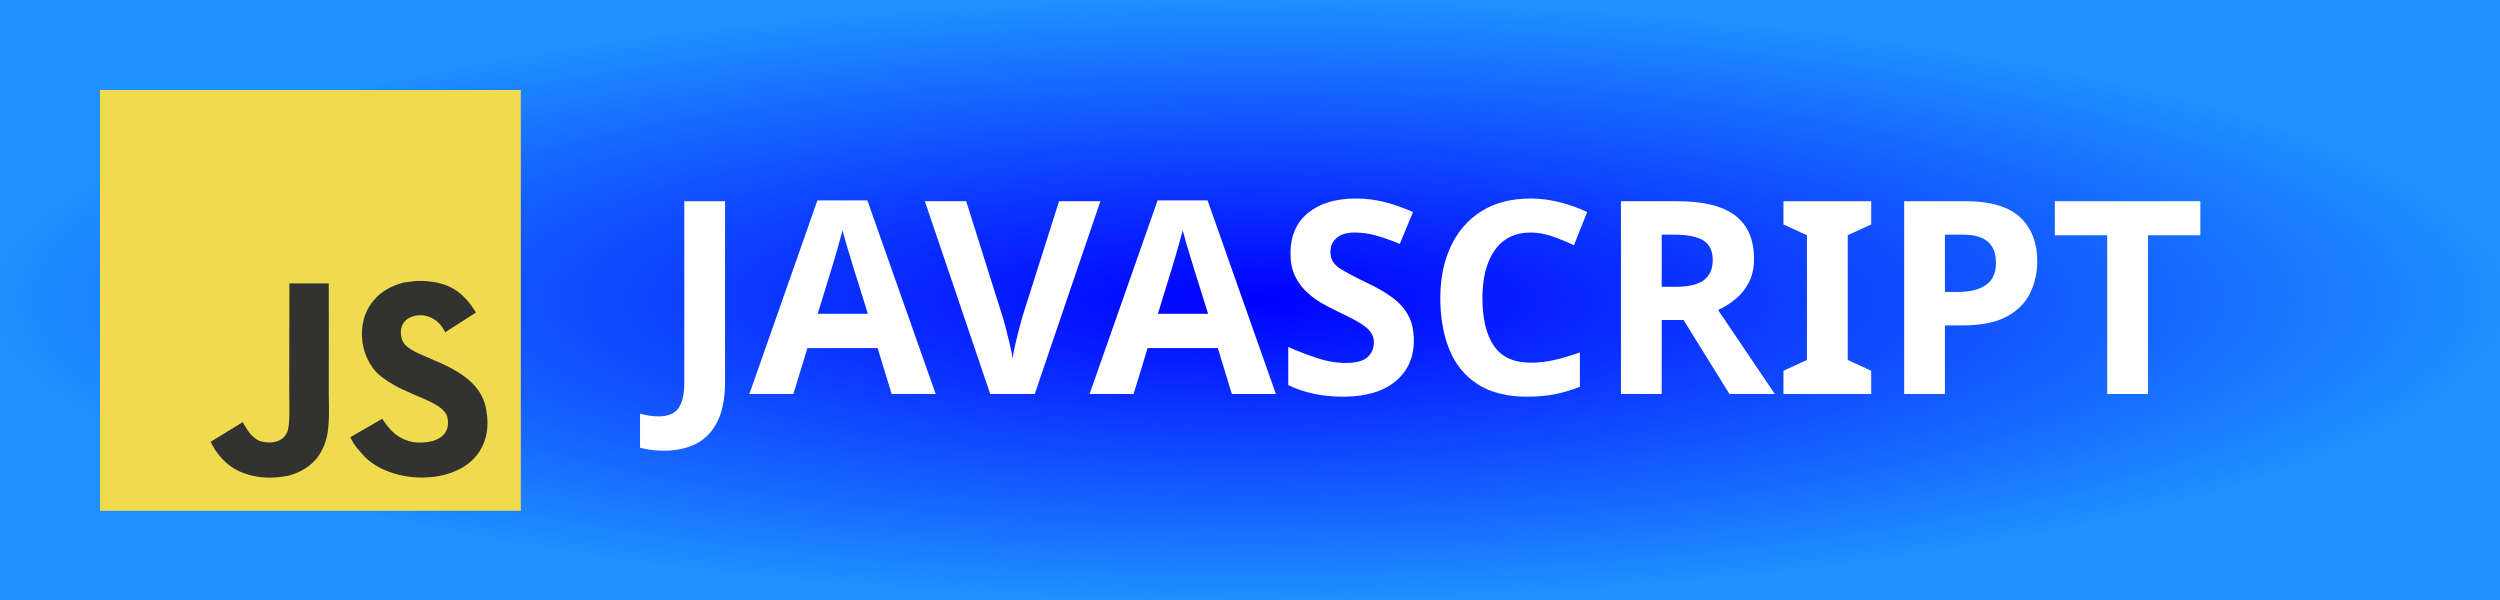
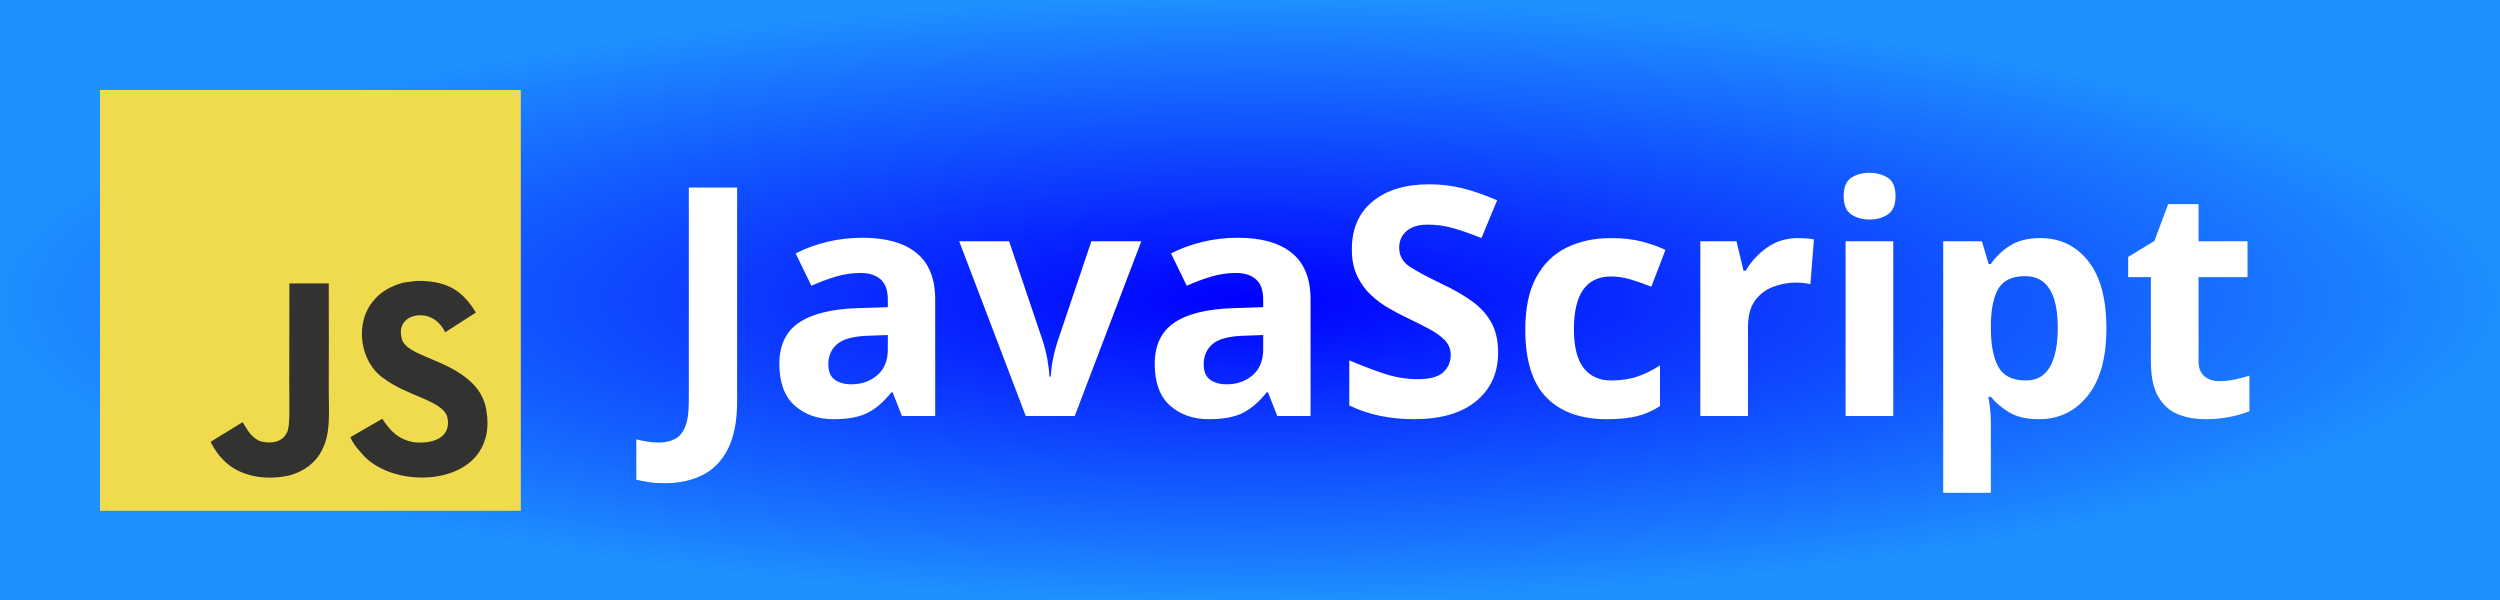
- <svg xmlns="http://www.w3.org/2000/svg" width="125" height="30" role="img" aria-label="JAVASCRIPT">
+ <svg xmlns="http://www.w3.org/2000/svg" width="125" height="30" role="img" aria-label="JavaScript">
  <defs>
    <radialGradient id="boxFill" cx="50%" cy="50%" r="50%" fx="50%" fy="50%">
      <stop offset="0%" stop-color="#0000FF">
        <animate attributeName="stop-color" values="#00BFFF;#87CEFA;#4682B4;#0000FF;#1E90FF;#00BFFF" dur="4s" repeatCount="indefinite" />
      </stop>
      <stop offset="100%" stop-color="#1E90FF">
        <animate attributeName="stop-color" values="#87CEFA;#4682B4;#5F9EA0;#1E90FF;#00BFFF;#87CEFA" dur="4s" repeatCount="indefinite" />
      </stop>
    </radialGradient>
  </defs>
  <rect x="0" y="0" width="125" height="30" fill="url(#boxFill)" />
  <g transform="translate(5, 4.5) scale(0.02)">
    <path fill="#f0db4f" d="M0 0h1052v1052H0z" />
    <path d="M965.9 801.1c-7.7-48-39-88.3-131.7-125.9-32.2-14.8-68.1-25.399-78.8-49.8-3.8-14.2-4.3-22.2-1.9-30.8 6.9-27.9 40.2-36.6 66.6-28.6 17 5.7 33.1 18.801 42.8 39.7 45.4-29.399 45.3-29.2 77-49.399-11.6-18-17.8-26.301-25.4-34-27.3-30.5-64.5-46.2-124-45-10.3 1.3-20.699 2.699-31 4-29.699 7.5-58 23.1-74.6 44-49.8 56.5-35.6 155.399 25 196.1 59.7 44.8 147.4 55 158.6 96.9 10.9 51.3-37.699 67.899-86 62-35.6-7.4-55.399-25.5-76.8-58.4-39.399 22.8-39.399 22.8-79.899 46.1 9.6 21 19.699 30.5 35.8 48.7 76.2 77.3 266.899 73.5 301.1-43.5 1.399-4.001 10.6-30.801 3.199-72.101zm-394-317.6h-98.4c0 85-.399 169.4-.399 254.4 0 54.1 2.8 103.7-6 118.9-14.4 29.899-51.7 26.2-68.7 20.399-17.3-8.5-26.1-20.6-36.3-37.699-2.8-4.9-4.9-8.7-5.601-9-26.699 16.3-53.3 32.699-80 49 13.301 27.3 32.9 51 58 66.399 37.5 22.5 87.9 29.4 140.601 17.3 34.3-10 63.899-30.699 79.399-62.199 22.4-41.3 17.6-91.3 17.4-146.6.5-90.2 0-180.4 0-270.9z" fill="#323330" />
  </g>
-   <text transform="scale(0.1)" x="330" y="197" fill="#fff" font-size="135" font-weight="600" font-family="Tahoma, Geneva, sans-serif">
-         JAVASCRIPT
+   <text transform="scale(0.1)" x="330" y="208" fill="#fff" font-size="160" font-weight="600" font-family="Tahoma, Geneva, sans-serif">
+         JavaScript
    </text>
</svg>
